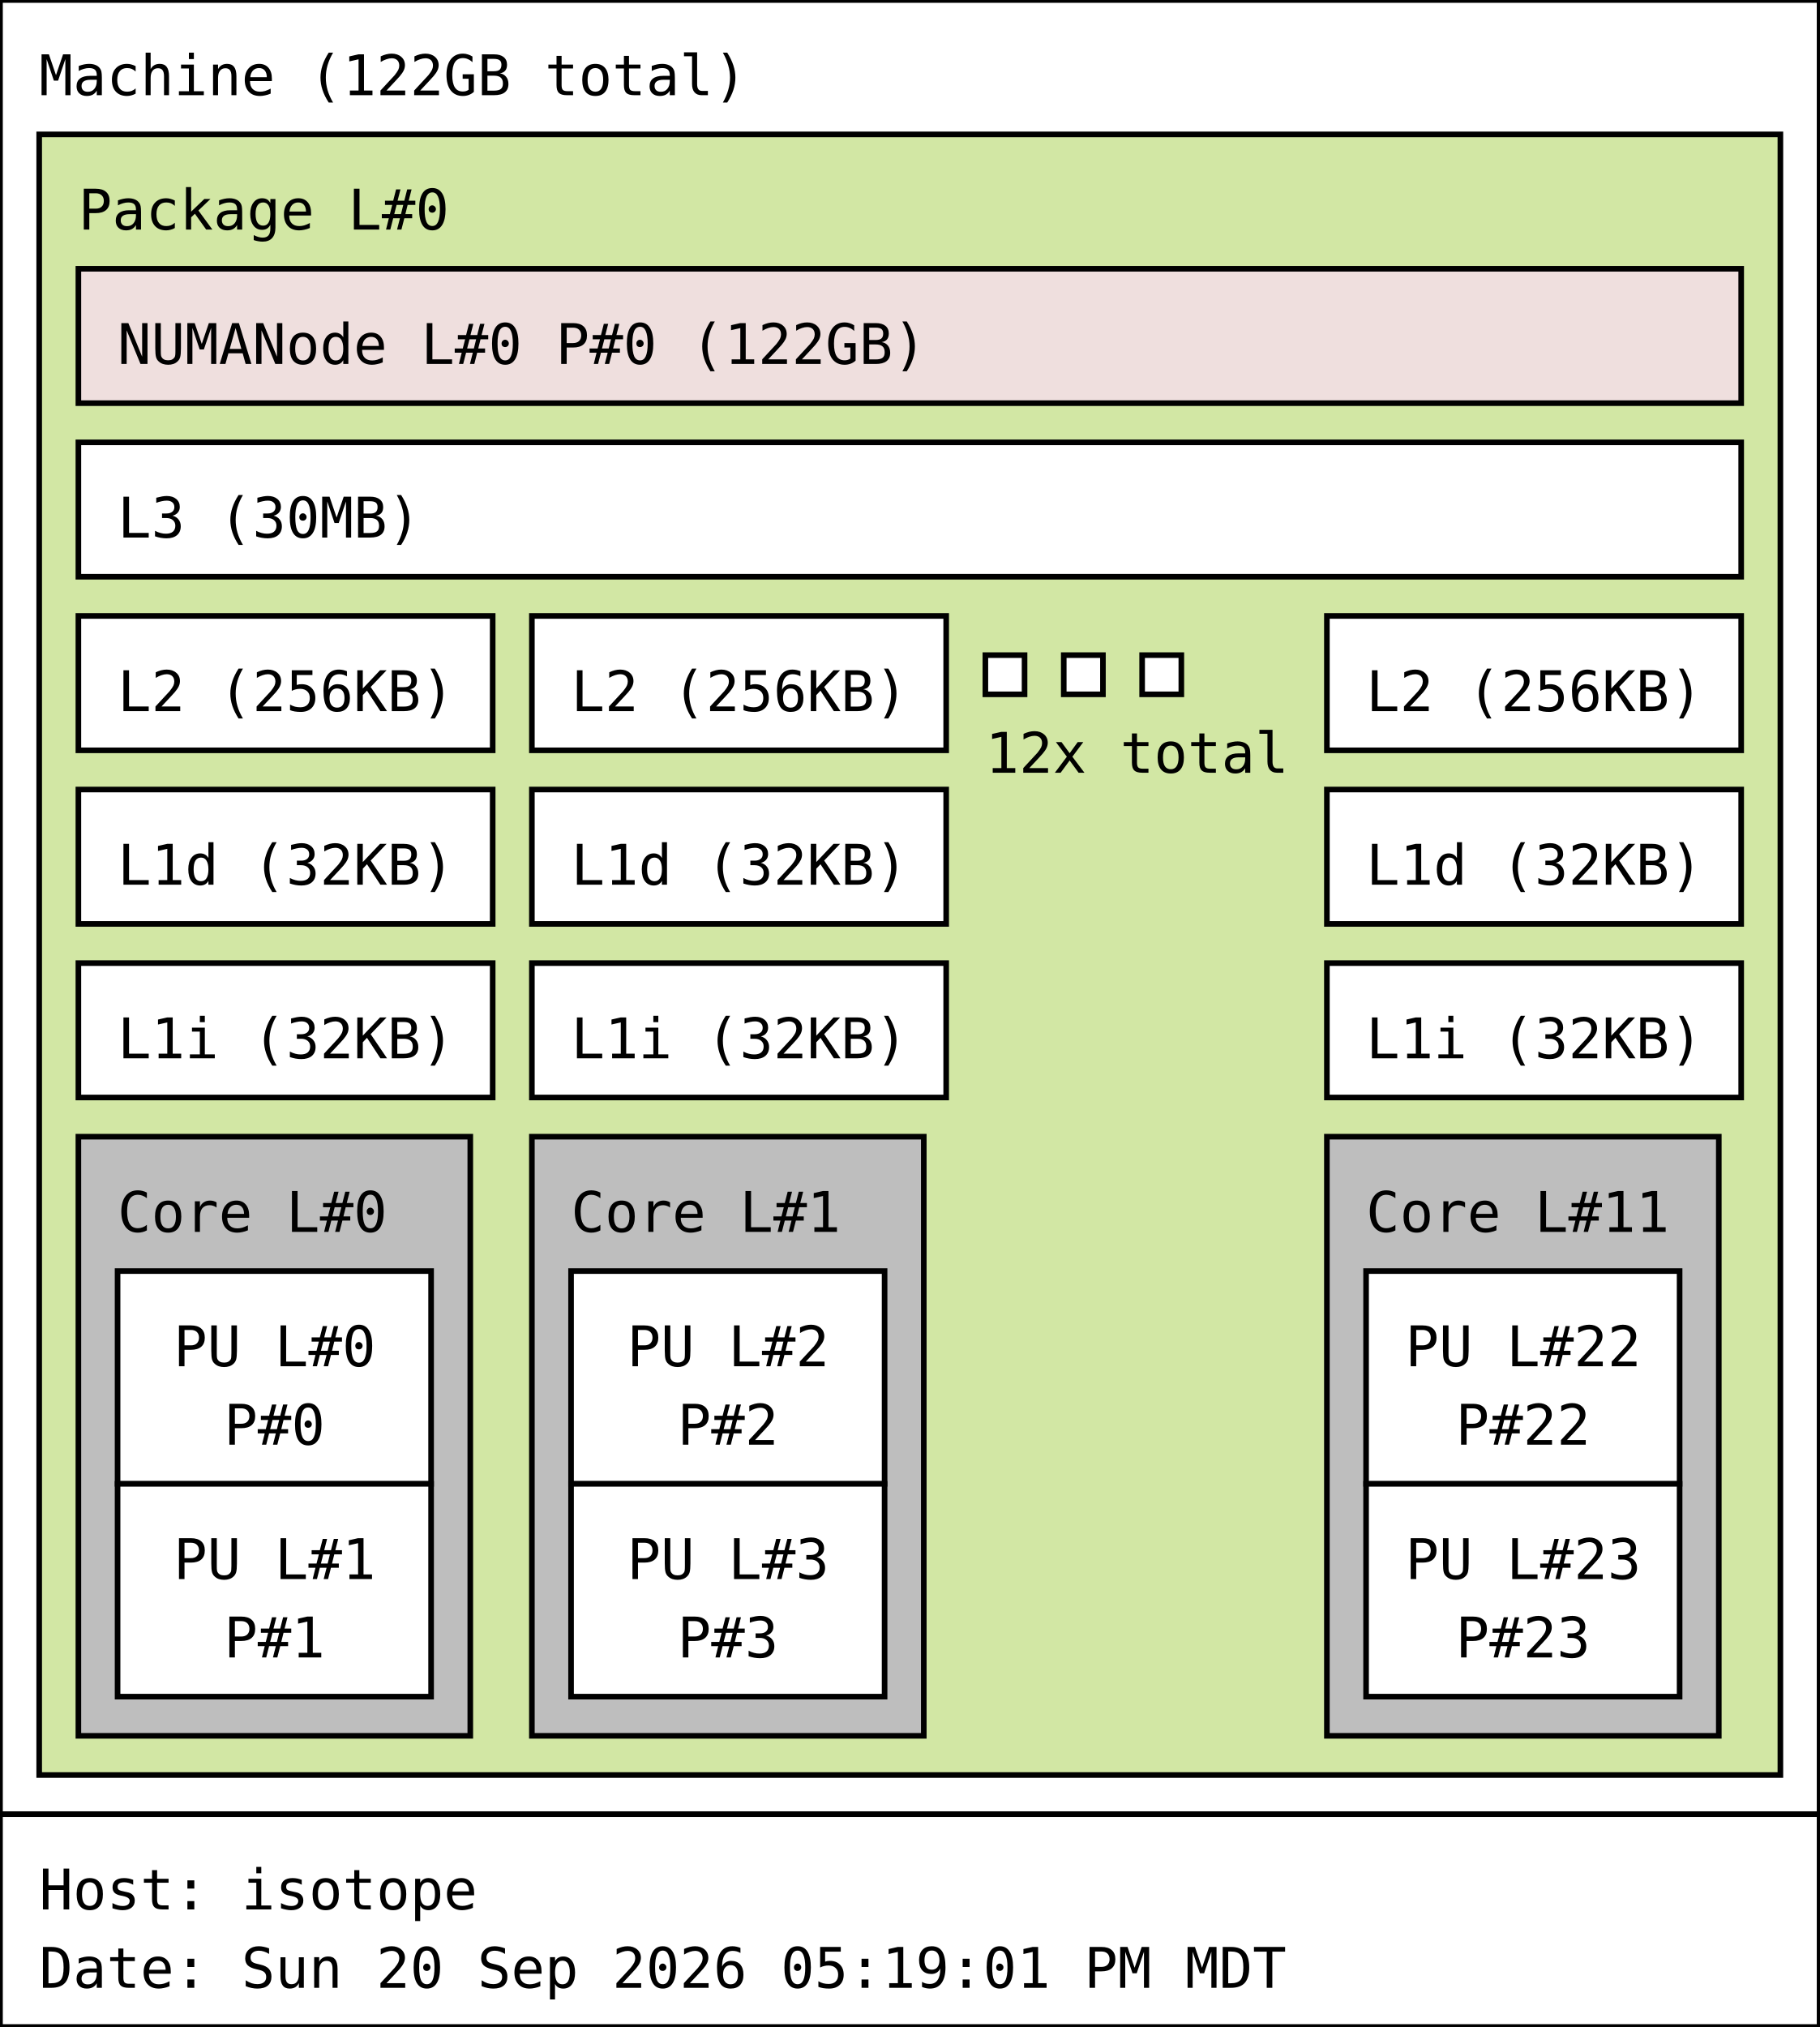
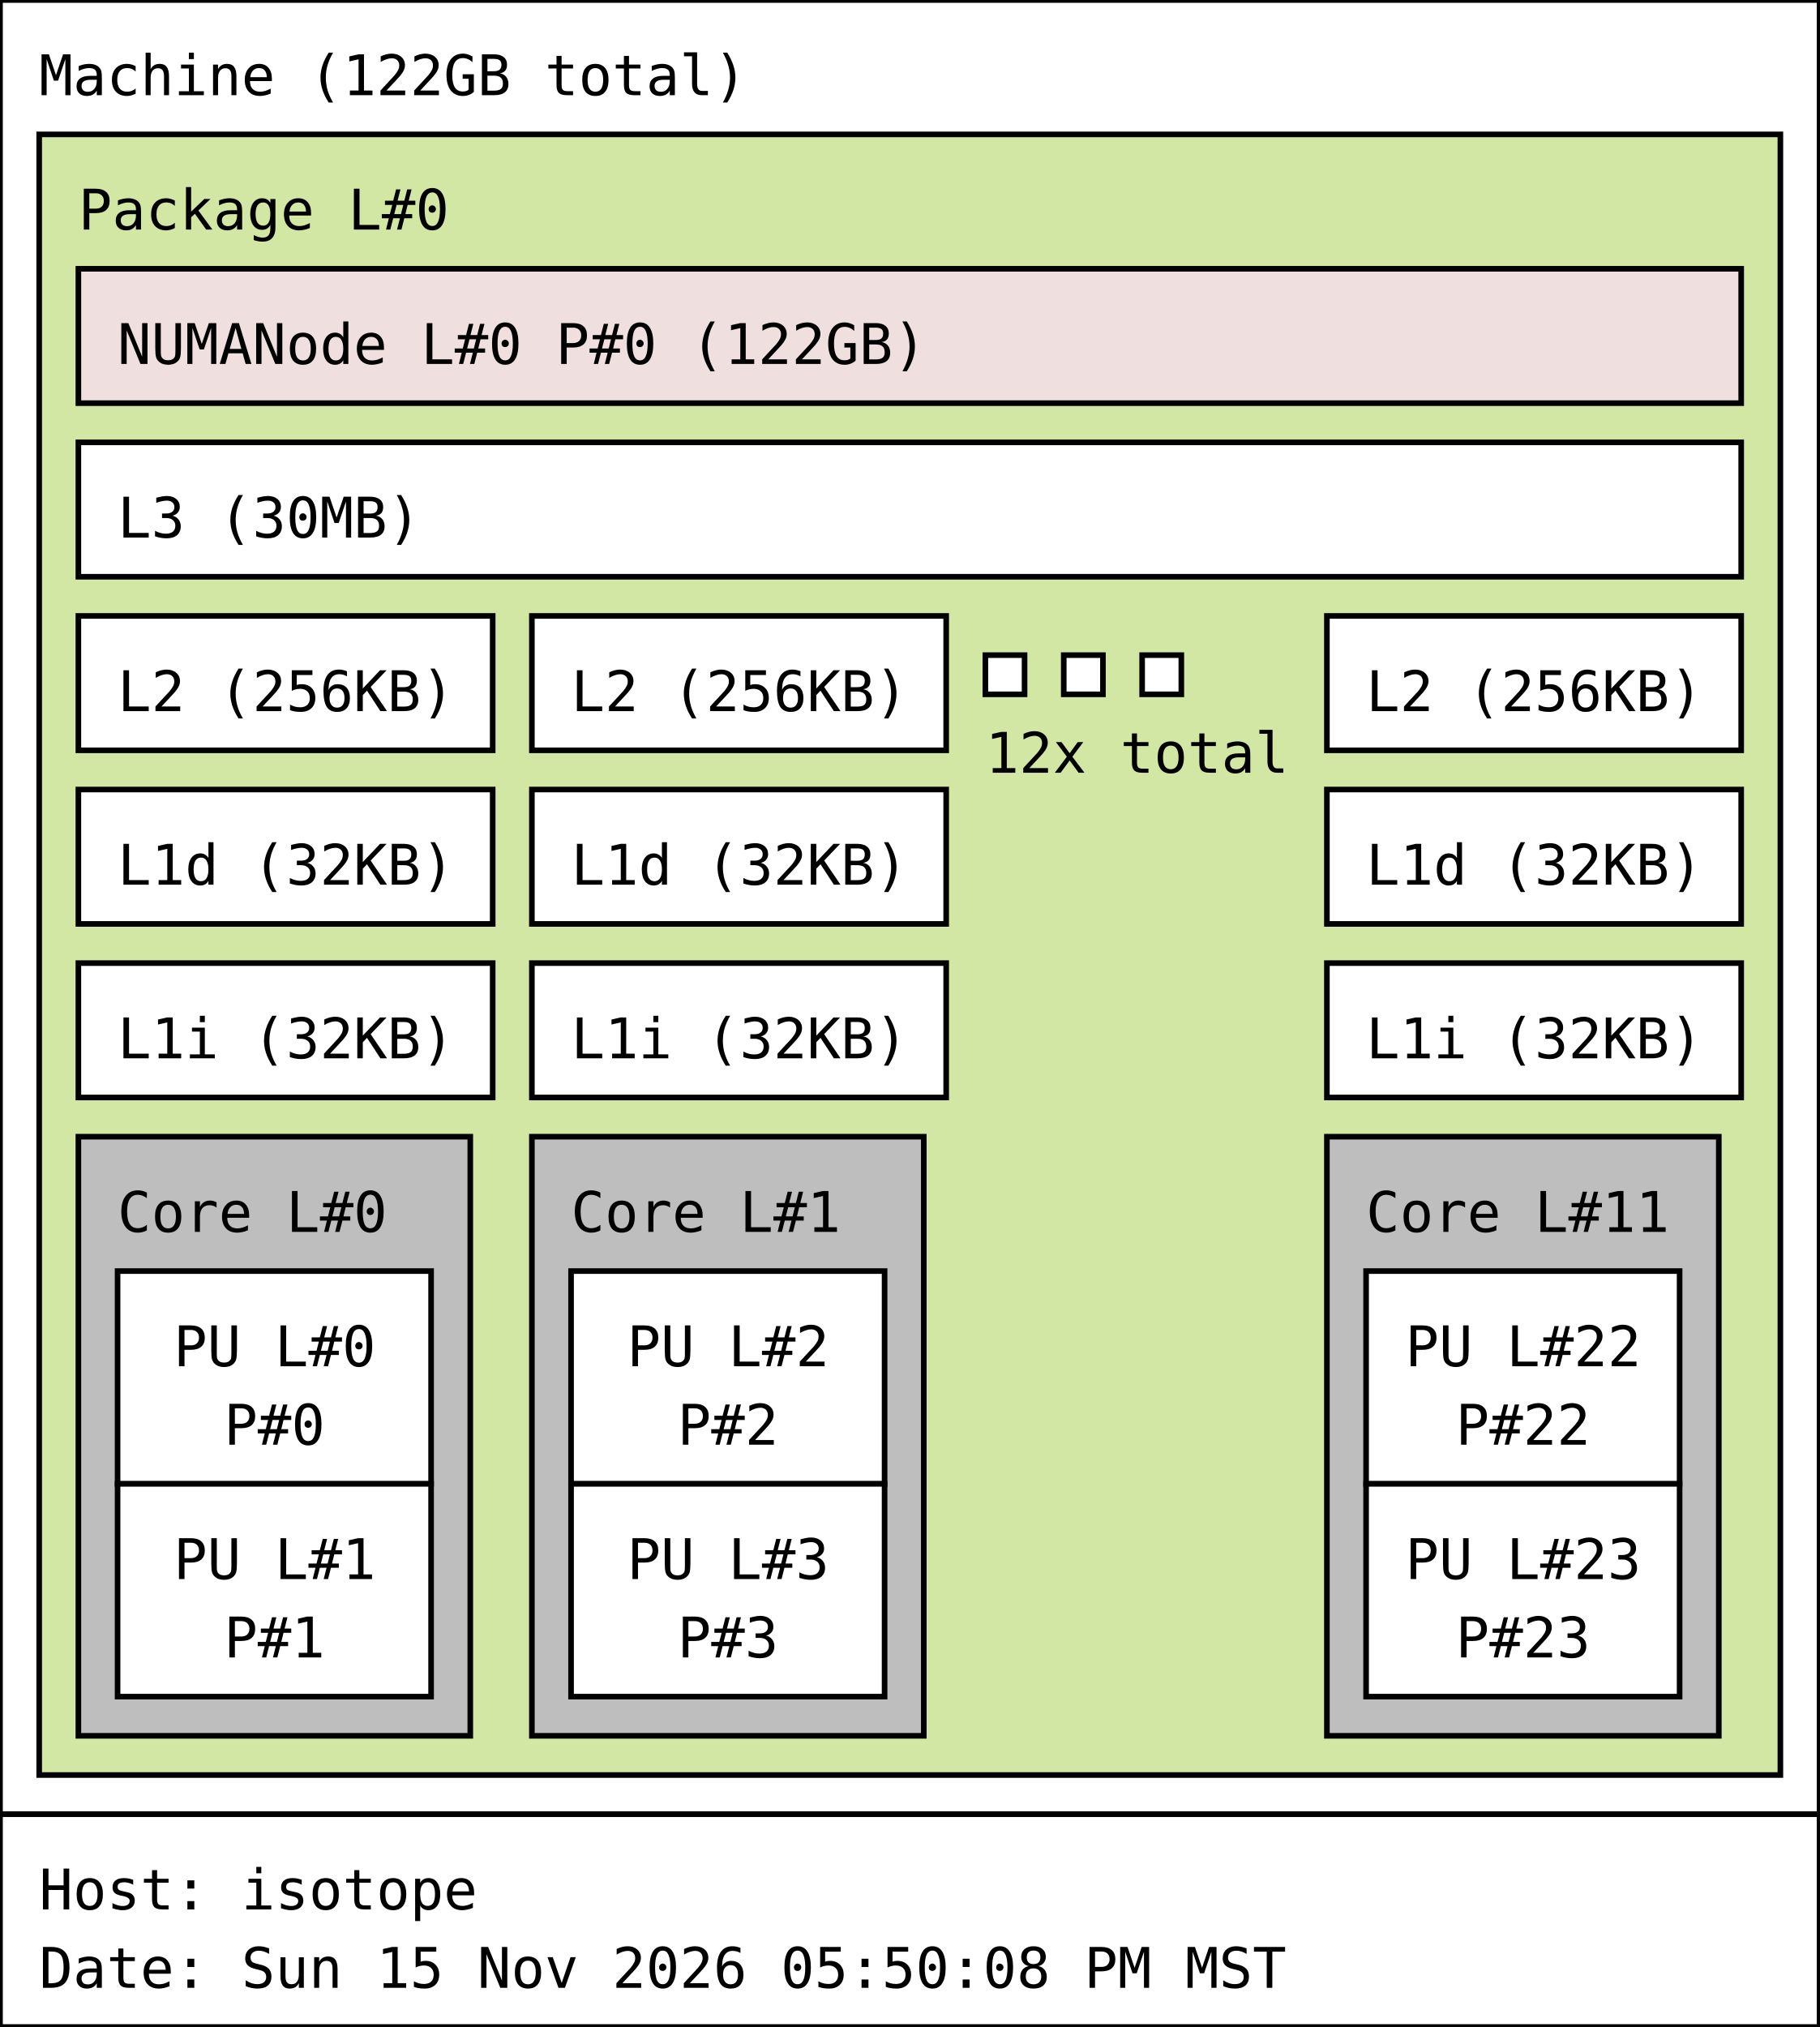
<svg xmlns="http://www.w3.org/2000/svg" width="325px" height="362px" viewBox="0 0 325px 362px" version="1.1">
  <rect id="Machine_0_rect" class="Machine" x="0" y="0" width="325" height="324" fill="rgb(255,255,255)" stroke="rgb(0,0,0)" stroke-width="1" />
  <text id="Machine_0_text" class="Machine" font-family="Monospace" x="7" y="17" fill="rgb(0,0,0)" font-size="10px">Machine (122GB total)</text>
  <rect id="Package_0_rect" class="Package" x="7" y="24" width="311" height="293" fill="rgb(210,231,164)" stroke="rgb(0,0,0)" stroke-width="1" />
  <text id="Package_0_text" class="Package" font-family="Monospace" x="14" y="41" fill="rgb(0,0,0)" font-size="10px">Package L#0</text>
  <rect id="L3_0_rect" class="L3" x="14" y="79" width="297" height="24" fill="rgb(255,255,255)" stroke="rgb(0,0,0)" stroke-width="1" />
  <text id="L3_0_text" class="L3" font-family="Monospace" x="21" y="96" fill="rgb(0,0,0)" font-size="10px">L3 (30MB)</text>
  <rect id="L2_0_rect" class="L2" x="14" y="110" width="74" height="24" fill="rgb(255,255,255)" stroke="rgb(0,0,0)" stroke-width="1" />
  <text id="L2_0_text" class="L2" font-family="Monospace" x="21" y="127" fill="rgb(0,0,0)" font-size="10px">L2 (256KB)</text>
  <rect id="L1d_0_rect" class="L1d" x="14" y="141" width="74" height="24" fill="rgb(255,255,255)" stroke="rgb(0,0,0)" stroke-width="1" />
  <text id="L1d_0_text" class="L1d" font-family="Monospace" x="21" y="158" fill="rgb(0,0,0)" font-size="10px">L1d (32KB)</text>
  <rect id="L1i_0_rect" class="L1i" x="14" y="172" width="74" height="24" fill="rgb(255,255,255)" stroke="rgb(0,0,0)" stroke-width="1" />
  <text id="L1i_0_text" class="L1i" font-family="Monospace" x="21" y="189" fill="rgb(0,0,0)" font-size="10px">L1i (32KB)</text>
  <rect id="Core_0_rect" class="Core" x="14" y="203" width="70" height="107" fill="rgb(190,190,190)" stroke="rgb(0,0,0)" stroke-width="1" />
  <text id="Core_0_text" class="Core" font-family="Monospace" x="21" y="220" fill="rgb(0,0,0)" font-size="10px">Core L#0</text>
  <rect id="PU_0_rect" class="PU" x="21" y="227" width="56" height="38" fill="rgb(255,255,255)" stroke="rgb(0,0,0)" stroke-width="1" />
  <text id="PU_0_text" class="PU" font-family="Monospace" x="31" y="244" fill="rgb(0,0,0)" font-size="10px">PU L#0</text>
  <text id="PU_0_text_1" class="PU" font-family="Monospace" x="40" y="258" fill="rgb(0,0,0)" font-size="10px">P#0</text>
  <rect id="PU_1_rect" class="PU" x="21" y="265" width="56" height="38" fill="rgb(255,255,255)" stroke="rgb(0,0,0)" stroke-width="1" />
  <text id="PU_1_text" class="PU" font-family="Monospace" x="31" y="282" fill="rgb(0,0,0)" font-size="10px">PU L#1</text>
  <text id="PU_1_text_1" class="PU" font-family="Monospace" x="40" y="296" fill="rgb(0,0,0)" font-size="10px">P#1</text>
  <rect id="L2_1_rect" class="L2" x="95" y="110" width="74" height="24" fill="rgb(255,255,255)" stroke="rgb(0,0,0)" stroke-width="1" />
  <text id="L2_1_text" class="L2" font-family="Monospace" x="102" y="127" fill="rgb(0,0,0)" font-size="10px">L2 (256KB)</text>
  <rect id="L1d_1_rect" class="L1d" x="95" y="141" width="74" height="24" fill="rgb(255,255,255)" stroke="rgb(0,0,0)" stroke-width="1" />
  <text id="L1d_1_text" class="L1d" font-family="Monospace" x="102" y="158" fill="rgb(0,0,0)" font-size="10px">L1d (32KB)</text>
  <rect id="L1i_1_rect" class="L1i" x="95" y="172" width="74" height="24" fill="rgb(255,255,255)" stroke="rgb(0,0,0)" stroke-width="1" />
  <text id="L1i_1_text" class="L1i" font-family="Monospace" x="102" y="189" fill="rgb(0,0,0)" font-size="10px">L1i (32KB)</text>
  <rect id="Core_1_rect" class="Core" x="95" y="203" width="70" height="107" fill="rgb(190,190,190)" stroke="rgb(0,0,0)" stroke-width="1" />
  <text id="Core_1_text" class="Core" font-family="Monospace" x="102" y="220" fill="rgb(0,0,0)" font-size="10px">Core L#1</text>
  <rect id="PU_2_rect" class="PU" x="102" y="227" width="56" height="38" fill="rgb(255,255,255)" stroke="rgb(0,0,0)" stroke-width="1" />
  <text id="PU_2_text" class="PU" font-family="Monospace" x="112" y="244" fill="rgb(0,0,0)" font-size="10px">PU L#2</text>
  <text id="PU_2_text_1" class="PU" font-family="Monospace" x="121" y="258" fill="rgb(0,0,0)" font-size="10px">P#2</text>
  <rect id="PU_3_rect" class="PU" x="102" y="265" width="56" height="38" fill="rgb(255,255,255)" stroke="rgb(0,0,0)" stroke-width="1" />
  <text id="PU_3_text" class="PU" font-family="Monospace" x="112" y="282" fill="rgb(0,0,0)" font-size="10px">PU L#3</text>
  <text id="PU_3_text_1" class="PU" font-family="Monospace" x="121" y="296" fill="rgb(0,0,0)" font-size="10px">P#3</text>
  <rect id="L2_2_rect" class="L2" x="176" y="117" width="7" height="7" fill="rgb(255,255,255)" stroke="rgb(0,0,0)" stroke-width="1" />
  <rect id="L2_2_rect" class="L2" x="190" y="117" width="7" height="7" fill="rgb(255,255,255)" stroke="rgb(0,0,0)" stroke-width="1" />
  <rect id="L2_2_rect" class="L2" x="204" y="117" width="7" height="7" fill="rgb(255,255,255)" stroke="rgb(0,0,0)" stroke-width="1" />
  <text id="L2_2_text" class="L2" font-family="Monospace" x="176" y="138" fill="rgb(0,0,0)" font-size="10px">12x total</text>
  <rect id="L2_11_rect" class="L2" x="237" y="110" width="74" height="24" fill="rgb(255,255,255)" stroke="rgb(0,0,0)" stroke-width="1" />
  <text id="L2_11_text" class="L2" font-family="Monospace" x="244" y="127" fill="rgb(0,0,0)" font-size="10px">L2 (256KB)</text>
  <rect id="L1d_11_rect" class="L1d" x="237" y="141" width="74" height="24" fill="rgb(255,255,255)" stroke="rgb(0,0,0)" stroke-width="1" />
  <text id="L1d_11_text" class="L1d" font-family="Monospace" x="244" y="158" fill="rgb(0,0,0)" font-size="10px">L1d (32KB)</text>
  <rect id="L1i_11_rect" class="L1i" x="237" y="172" width="74" height="24" fill="rgb(255,255,255)" stroke="rgb(0,0,0)" stroke-width="1" />
  <text id="L1i_11_text" class="L1i" font-family="Monospace" x="244" y="189" fill="rgb(0,0,0)" font-size="10px">L1i (32KB)</text>
  <rect id="Core_11_rect" class="Core" x="237" y="203" width="70" height="107" fill="rgb(190,190,190)" stroke="rgb(0,0,0)" stroke-width="1" />
  <text id="Core_11_text" class="Core" font-family="Monospace" x="244" y="220" fill="rgb(0,0,0)" font-size="10px">Core L#11</text>
  <rect id="PU_22_rect" class="PU" x="244" y="227" width="56" height="38" fill="rgb(255,255,255)" stroke="rgb(0,0,0)" stroke-width="1" />
  <text id="PU_22_text" class="PU" font-family="Monospace" x="251" y="244" fill="rgb(0,0,0)" font-size="10px">PU L#22</text>
  <text id="PU_22_text_1" class="PU" font-family="Monospace" x="260" y="258" fill="rgb(0,0,0)" font-size="10px">P#22</text>
  <rect id="PU_23_rect" class="PU" x="244" y="265" width="56" height="38" fill="rgb(255,255,255)" stroke="rgb(0,0,0)" stroke-width="1" />
  <text id="PU_23_text" class="PU" font-family="Monospace" x="251" y="282" fill="rgb(0,0,0)" font-size="10px">PU L#23</text>
  <text id="PU_23_text_1" class="PU" font-family="Monospace" x="260" y="296" fill="rgb(0,0,0)" font-size="10px">P#23</text>
  <rect id="NUMANode_0_rect" class="NUMANode" x="14" y="48" width="297" height="24" fill="rgb(239,223,222)" stroke="rgb(0,0,0)" stroke-width="1" />
  <text id="NUMANode_0_text" class="NUMANode" font-family="Monospace" x="21" y="65" fill="rgb(0,0,0)" font-size="10px">NUMANode L#0 P#0 (122GB)</text>
  <rect id="anon_rect" x="0" y="324" width="325" height="38" fill="rgb(255,255,255)" stroke="rgb(0,0,0)" stroke-width="1" />
  <text id="anon_text" font-family="Monospace" x="7" y="341" fill="rgb(0,0,0)" font-size="10px">Host: isotope</text>
-   <text id="anon_text_1" font-family="Monospace" x="7" y="355" fill="rgb(0,0,0)" font-size="10px">Date: Sun 20 Sep 2026 05:19:01 PM MDT</text>
+   <text id="anon_text_1" font-family="Monospace" x="7" y="355" fill="rgb(0,0,0)" font-size="10px">Date: Sun 15 Nov 2026 05:50:08 PM MST</text>
</svg>
